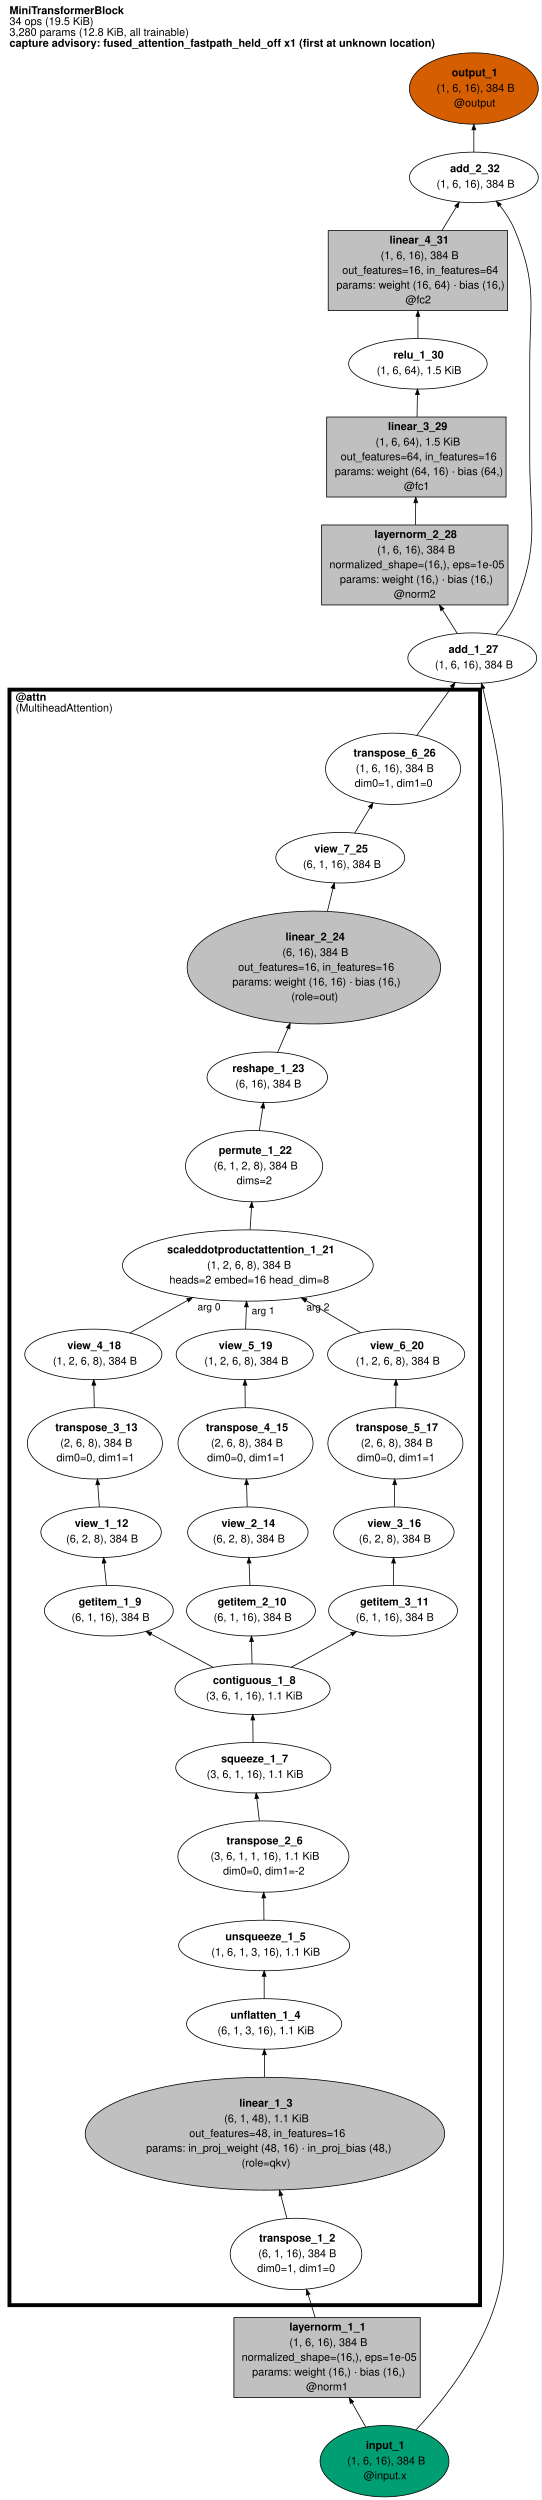
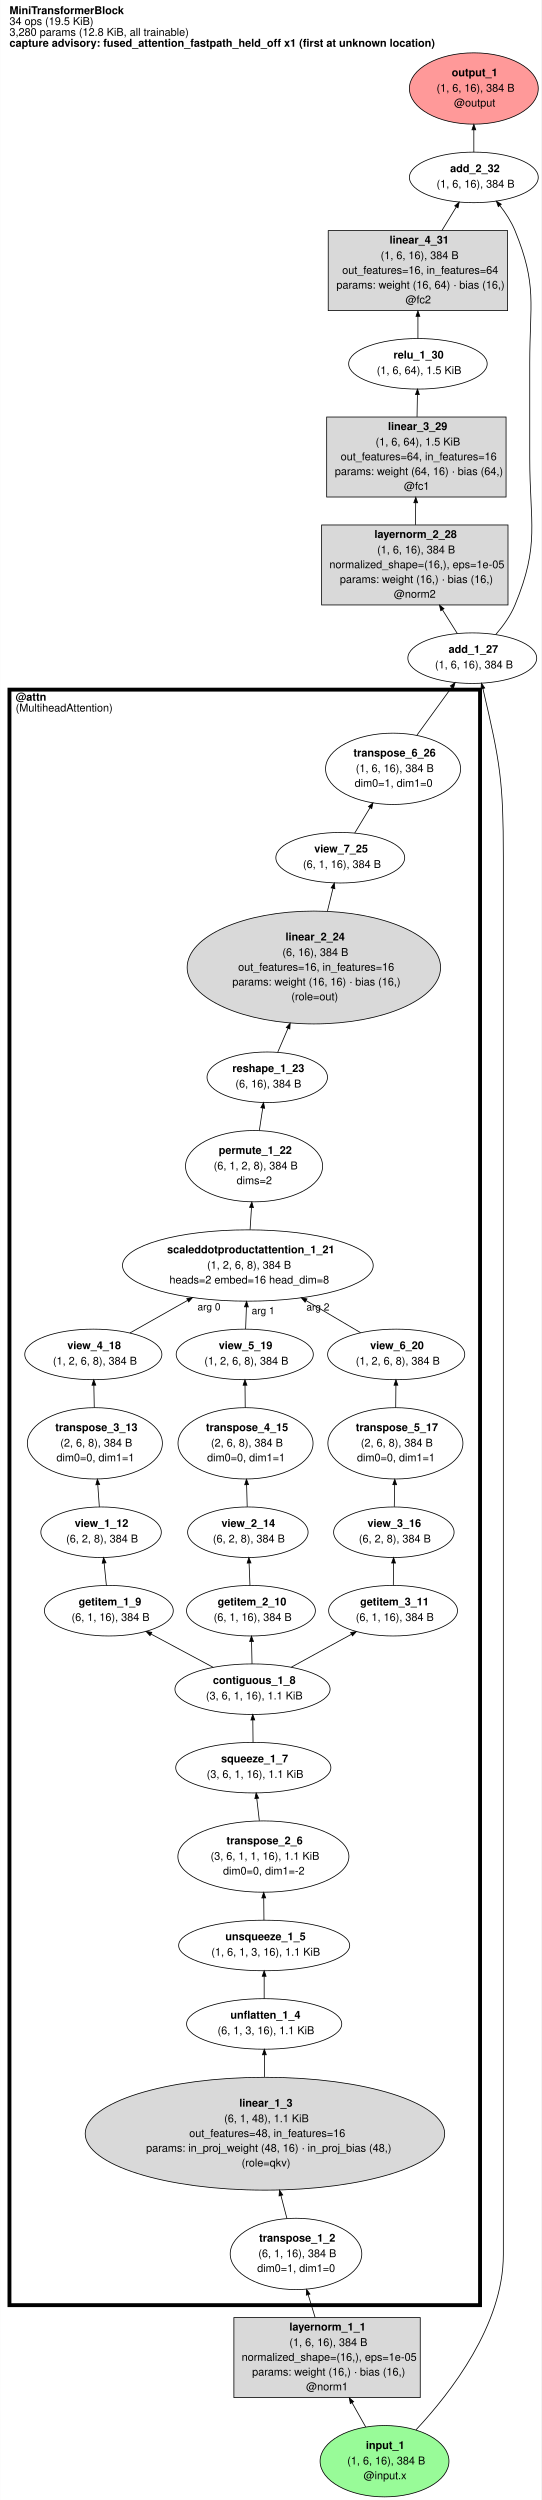
<svg xmlns="http://www.w3.org/2000/svg" width="697pt" height="3219pt" viewBox="0.00 0.00 696.73 3219.36">
  <g id="graph0" class="graph" transform="scale(1 1) rotate(0) translate(4 3215.36)">
    <polygon fill="white" stroke="transparent" points="-4,4 -4,-3215.36 692.73,-3215.36 692.73,4 -4,4" />
    <text text-anchor="start" x="8" y="-3197.16" font-family="Helvetica,sans-Serif" font-weight="bold" font-size="14.00">MiniTransformerBlock</text>
    <text text-anchor="start" x="8" y="-3183.16" font-family="Helvetica,sans-Serif" font-size="14.00">34 ops (19.5 KiB)</text>
    <text text-anchor="start" x="8" y="-3169.16" font-family="Helvetica,sans-Serif" font-size="14.00">3,280 params (12.8 KiB, all trainable)</text>
    <text text-anchor="start" x="8" y="-3155.16" font-family="Helvetica,sans-Serif" font-weight="bold" font-size="14.00">capture advisory: fused_attention_fastpath_held_off x1 (first at unknown location)</text>
    <g id="clust2" class="cluster">
      <polygon fill="white" stroke="black" stroke-width="5" points="8,-246.92 8,-2327.28 614,-2327.28 614,-246.92 8,-246.92" />
      <text text-anchor="start" x="16" y="-2313.08" font-family="Helvetica,sans-Serif" font-weight="bold" font-size="14.00">@attn</text>
      <text text-anchor="start" x="16" y="-2299.08" font-family="Helvetica,sans-Serif" font-size="14.00">(MultiheadAttention)</text>
    </g>
    <g id="node1" class="node">
-       <ellipse fill="#009e73" stroke="black" cx="491" cy="-45.96" rx="82.96" ry="45.92" />
+       <ellipse fill="#98fb98" stroke="black" cx="491" cy="-45.96" rx="82.96" ry="45.92" />
      <text text-anchor="start" x="467" y="-61.76" font-family="Helvetica,sans-Serif" font-weight="bold" font-size="14.00">input_1</text>
      <text text-anchor="start" x="443" y="-41.76" font-family="Helvetica,sans-Serif" font-size="14.00">(1, 6, 16), 384 B</text>
      <text text-anchor="start" x="464" y="-22.76" font-family="Helvetica,sans-Serif" font-size="14.00">@input.x</text>
    </g>
    <g id="node2" class="node">
-       <polygon fill="#c0c0c0" stroke="black" points="537,-230.92 297,-230.92 297,-127.92 537,-127.92 537,-230.92" />
+       <polygon fill="#d9d9d9" stroke="black" points="537,-230.92 297,-230.92 297,-127.92 537,-127.92 537,-230.92" />
      <text text-anchor="start" x="368.5" y="-214.22" font-family="Helvetica,sans-Serif" font-weight="bold" font-size="14.00">layernorm_1_1</text>
      <text text-anchor="start" x="368.5" y="-194.22" font-family="Helvetica,sans-Serif" font-size="14.00">(1, 6, 16), 384 B</text>
      <text text-anchor="start" x="307" y="-175.22" font-family="Helvetica,sans-Serif" font-size="14.00">normalized_shape=(16,), eps=1e-05</text>
      <text text-anchor="start" x="320.5" y="-156.22" font-family="Helvetica,sans-Serif" font-size="14.00">params: weight (16,) · bias (16,)</text>
      <text text-anchor="start" x="390" y="-137.22" font-family="Helvetica,sans-Serif" font-size="14.00">@norm1</text>
    </g>
    <g id="edge1" class="edge">
      <path fill="none" stroke="black" d="M466.77,-90.01C461.13,-100.02 455.04,-110.84 449.12,-121.35" />
      <polygon fill="black" stroke="black" points="446.96,-120.2 445.66,-127.5 451.23,-122.61 446.96,-120.2" />
    </g>
    <g id="node3" class="node">
      <ellipse fill="white" stroke="black" cx="604" cy="-2367.81" rx="82.96" ry="32.55" />
      <text text-anchor="start" x="573.5" y="-2374.61" font-family="Helvetica,sans-Serif" font-weight="bold" font-size="14.00">add_1_27</text>
      <text text-anchor="start" x="556" y="-2354.61" font-family="Helvetica,sans-Serif" font-size="14.00">(1, 6, 16), 384 B</text>
    </g>
    <g id="edge2" class="edge">
      <path fill="none" stroke="black" d="M531.6,-86.43C576.93,-134.91 644,-221.86 644,-311.89 644,-311.89 644,-311.89 644,-2111.83 644,-2208.28 640.01,-2233.37 618,-2327.28 617.9,-2327.7 617.8,-2328.12 617.7,-2328.55" />
      <polygon fill="black" stroke="black" points="615.28,-2328.09 615.79,-2335.49 620.01,-2329.39 615.28,-2328.09" />
    </g>
    <g id="node4" class="node">
      <ellipse fill="white" stroke="black" cx="377" cy="-312.89" rx="84.71" ry="45.92" />
      <text text-anchor="start" x="329.5" y="-328.69" font-family="Helvetica,sans-Serif" font-weight="bold" font-size="14.00">transpose_1_2</text>
      <text text-anchor="start" x="328.5" y="-308.69" font-family="Helvetica,sans-Serif" font-size="14.00">(6, 1, 16), 384 B</text>
      <text text-anchor="start" x="327" y="-289.69" font-family="Helvetica,sans-Serif" font-size="14.00">dim0=1, dim1=0</text>
    </g>
    <g id="edge3" class="edge">
      <path fill="none" stroke="black" d="M401.53,-231.25C398.63,-240.79 395.6,-250.76 392.69,-260.32" />
      <polygon fill="black" stroke="black" points="390.29,-259.78 390.6,-267.19 394.98,-261.21 390.29,-259.78" />
    </g>
    <g id="node29" class="node">
-       <polygon fill="#c0c0c0" stroke="black" points="650,-2539.33 410,-2539.33 410,-2436.33 650,-2436.33 650,-2539.33" />
+       <polygon fill="#d9d9d9" stroke="black" points="650,-2539.33 410,-2539.33 410,-2436.33 650,-2436.33 650,-2539.33" />
      <text text-anchor="start" x="478" y="-2522.63" font-family="Helvetica,sans-Serif" font-weight="bold" font-size="14.00">layernorm_2_28</text>
      <text text-anchor="start" x="481.5" y="-2502.63" font-family="Helvetica,sans-Serif" font-size="14.00">(1, 6, 16), 384 B</text>
      <text text-anchor="start" x="420" y="-2483.63" font-family="Helvetica,sans-Serif" font-size="14.00">normalized_shape=(16,), eps=1e-05</text>
      <text text-anchor="start" x="433.5" y="-2464.63" font-family="Helvetica,sans-Serif" font-size="14.00">params: weight (16,) · bias (16,)</text>
      <text text-anchor="start" x="503" y="-2445.63" font-family="Helvetica,sans-Serif" font-size="14.00">@norm2</text>
    </g>
    <g id="edge5" class="edge">
      <path fill="none" stroke="black" d="M584.75,-2399.51C578.88,-2408.87 572.23,-2419.48 565.63,-2430" />
      <polygon fill="black" stroke="black" points="563.41,-2428.94 561.76,-2436.17 567.56,-2431.54 563.41,-2428.94" />
    </g>
    <g id="node30" class="node">
      <ellipse fill="white" stroke="black" cx="606" cy="-2986.91" rx="82.96" ry="32.55" />
      <text text-anchor="start" x="575.5" y="-2993.71" font-family="Helvetica,sans-Serif" font-weight="bold" font-size="14.00">add_2_32</text>
      <text text-anchor="start" x="558" y="-2973.71" font-family="Helvetica,sans-Serif" font-size="14.00">(1, 6, 16), 384 B</text>
    </g>
    <g id="edge6" class="edge">
      <path fill="none" stroke="black" d="M634.24,-2398.24C643.77,-2409.27 653.29,-2422.5 659,-2436.33 691.32,-2514.57 678,-2541.19 678,-2625.83 678,-2625.83 678,-2625.83 678,-2747.86 678,-2824.12 687.87,-2847.8 659,-2918.39 654.33,-2929.8 647.14,-2940.89 639.55,-2950.68" />
      <polygon fill="black" stroke="black" points="637.52,-2949.29 635.05,-2956.28 641.34,-2952.36 637.52,-2949.29" />
    </g>
    <g id="node5" class="node">
-       <ellipse fill="#c0c0c0" stroke="black" cx="337" cy="-467.68" rx="231.45" ry="72.66" />
+       <ellipse fill="#d9d9d9" stroke="black" cx="337" cy="-467.68" rx="231.45" ry="72.66" />
      <text text-anchor="start" x="304" y="-502.48" font-family="Helvetica,sans-Serif" font-weight="bold" font-size="14.00">linear_1_3</text>
      <text text-anchor="start" x="284.5" y="-482.48" font-family="Helvetica,sans-Serif" font-size="14.00">(6, 1, 48), 1.1 KiB</text>
      <text text-anchor="start" x="239.5" y="-463.48" font-family="Helvetica,sans-Serif" font-size="14.00">out_features=48, in_features=16</text>
      <text text-anchor="start" x="184" y="-444.48" font-family="Helvetica,sans-Serif" font-size="14.00">params: in_proj_weight (48, 16) · in_proj_bias (48,)</text>
      <text text-anchor="start" x="307" y="-425.48" font-family="Helvetica,sans-Serif" font-size="14.00">(role=qkv)</text>
    </g>
    <g id="edge14" class="edge">
      <path fill="none" stroke="black" d="M365.32,-358.49C362.89,-367.79 360.25,-377.86 357.6,-387.99" />
      <polygon fill="black" stroke="black" points="355.17,-387.6 355.77,-395 359.91,-388.84 355.17,-387.6" />
    </g>
    <g id="node6" class="node">
      <ellipse fill="white" stroke="black" cx="336" cy="-609.04" rx="99.9" ry="32.55" />
      <text text-anchor="start" x="292.5" y="-615.84" font-family="Helvetica,sans-Serif" font-weight="bold" font-size="14.00">unflatten_1_4</text>
      <text text-anchor="start" x="276" y="-595.84" font-family="Helvetica,sans-Serif" font-size="14.00">(6, 1, 3, 16), 1.1 KiB</text>
    </g>
    <g id="edge15" class="edge">
      <path fill="none" stroke="black" d="M336.48,-540.81C336.41,-550.56 336.34,-560.25 336.28,-569.11" />
      <polygon fill="black" stroke="black" points="333.83,-569.33 336.23,-576.35 338.73,-569.36 333.83,-569.33" />
    </g>
    <g id="node7" class="node">
      <ellipse fill="white" stroke="black" cx="336" cy="-710.09" rx="110.12" ry="32.55" />
      <text text-anchor="start" x="286" y="-716.89" font-family="Helvetica,sans-Serif" font-weight="bold" font-size="14.00">unsqueeze_1_5</text>
      <text text-anchor="start" x="268" y="-696.89" font-family="Helvetica,sans-Serif" font-size="14.00">(1, 6, 1, 3, 16), 1.1 KiB</text>
    </g>
    <g id="edge16" class="edge">
      <path fill="none" stroke="black" d="M336,-641.65C336,-650.77 336,-660.82 336,-670.31" />
      <polygon fill="black" stroke="black" points="333.55,-670.44 336,-677.44 338.45,-670.44 333.55,-670.44" />
    </g>
    <g id="node8" class="node">
      <ellipse fill="white" stroke="black" cx="335" cy="-824.58" rx="110.12" ry="45.92" />
      <text text-anchor="start" x="287.5" y="-840.38" font-family="Helvetica,sans-Serif" font-weight="bold" font-size="14.00">transpose_2_6</text>
      <text text-anchor="start" x="267" y="-820.38" font-family="Helvetica,sans-Serif" font-size="14.00">(3, 6, 1, 1, 16), 1.1 KiB</text>
      <text text-anchor="start" x="283" y="-801.38" font-family="Helvetica,sans-Serif" font-size="14.00">dim0=0, dim1=-2</text>
    </g>
    <g id="edge17" class="edge">
      <path fill="none" stroke="black" d="M335.72,-742.73C335.64,-751.62 335.55,-761.53 335.46,-771.28" />
      <polygon fill="black" stroke="black" points="333.01,-771.31 335.4,-778.34 337.91,-771.36 333.01,-771.31" />
    </g>
    <g id="node9" class="node">
      <ellipse fill="white" stroke="black" cx="322" cy="-939.07" rx="99.9" ry="32.55" />
      <text text-anchor="start" x="280.5" y="-945.87" font-family="Helvetica,sans-Serif" font-weight="bold" font-size="14.00">squeeze_1_7</text>
      <text text-anchor="start" x="262" y="-925.87" font-family="Helvetica,sans-Serif" font-size="14.00">(3, 6, 1, 16), 1.1 KiB</text>
    </g>
    <g id="edge18" class="edge">
      <path fill="none" stroke="black" d="M329.79,-870.69C328.69,-880.14 327.55,-890.03 326.49,-899.23" />
      <polygon fill="black" stroke="black" points="324.03,-899.21 325.66,-906.44 328.89,-899.77 324.03,-899.21" />
    </g>
    <g id="node10" class="node">
      <ellipse fill="white" stroke="black" cx="321" cy="-1040.12" rx="99.9" ry="32.55" />
      <text text-anchor="start" x="270" y="-1046.92" font-family="Helvetica,sans-Serif" font-weight="bold" font-size="14.00">contiguous_1_8</text>
      <text text-anchor="start" x="261" y="-1026.92" font-family="Helvetica,sans-Serif" font-size="14.00">(3, 6, 1, 16), 1.1 KiB</text>
    </g>
    <g id="edge19" class="edge">
      <path fill="none" stroke="black" d="M321.68,-971.68C321.59,-980.8 321.49,-990.85 321.39,-1000.34" />
      <polygon fill="black" stroke="black" points="318.94,-1000.45 321.32,-1007.47 323.84,-1000.5 318.94,-1000.45" />
    </g>
    <g id="node11" class="node">
      <ellipse fill="white" stroke="black" cx="136" cy="-1141.18" rx="82.96" ry="32.55" />
      <text text-anchor="start" x="97" y="-1147.98" font-family="Helvetica,sans-Serif" font-weight="bold" font-size="14.00">getitem_1_9</text>
      <text text-anchor="start" x="88" y="-1127.98" font-family="Helvetica,sans-Serif" font-size="14.00">(6, 1, 16), 384 B</text>
    </g>
    <g id="edge20" class="edge">
      <path fill="none" stroke="black" d="M270.45,-1068.19C245.59,-1081.5 215.62,-1097.55 190.28,-1111.12" />
      <polygon fill="black" stroke="black" points="188.96,-1109.04 183.94,-1114.51 191.27,-1113.36 188.96,-1109.04" />
    </g>
    <g id="node12" class="node">
      <ellipse fill="white" stroke="black" cx="319" cy="-1141.18" rx="82.96" ry="32.55" />
      <text text-anchor="start" x="276" y="-1147.98" font-family="Helvetica,sans-Serif" font-weight="bold" font-size="14.00">getitem_2_10</text>
      <text text-anchor="start" x="271" y="-1127.98" font-family="Helvetica,sans-Serif" font-size="14.00">(6, 1, 16), 384 B</text>
    </g>
    <g id="edge21" class="edge">
      <path fill="none" stroke="black" d="M320.36,-1072.74C320.18,-1081.85 319.97,-1091.9 319.78,-1101.4" />
      <polygon fill="black" stroke="black" points="317.33,-1101.48 319.64,-1108.52 322.23,-1101.58 317.33,-1101.48" />
    </g>
    <g id="node13" class="node">
      <ellipse fill="white" stroke="black" cx="502" cy="-1141.18" rx="82.96" ry="32.55" />
      <text text-anchor="start" x="459.5" y="-1147.98" font-family="Helvetica,sans-Serif" font-weight="bold" font-size="14.00">getitem_3_11</text>
      <text text-anchor="start" x="454" y="-1127.98" font-family="Helvetica,sans-Serif" font-size="14.00">(6, 1, 16), 384 B</text>
    </g>
    <g id="edge22" class="edge">
      <path fill="none" stroke="black" d="M370.94,-1068.45C395.05,-1081.65 424.02,-1097.5 448.57,-1110.94" />
      <polygon fill="black" stroke="black" points="447.4,-1113.09 454.72,-1114.3 449.75,-1108.79 447.4,-1113.09" />
    </g>
    <g id="node14" class="node">
      <ellipse fill="white" stroke="black" cx="126" cy="-1242.23" rx="77.56" ry="32.55" />
      <text text-anchor="start" x="92" y="-1249.03" font-family="Helvetica,sans-Serif" font-weight="bold" font-size="14.00">view_1_12</text>
      <text text-anchor="start" x="81" y="-1229.03" font-family="Helvetica,sans-Serif" font-size="14.00">(6, 2, 8), 384 B</text>
    </g>
    <g id="edge23" class="edge">
      <path fill="none" stroke="black" d="M132.81,-1173.79C131.89,-1182.91 130.87,-1192.95 129.92,-1202.45" />
      <polygon fill="black" stroke="black" points="127.46,-1202.37 129.2,-1209.58 132.34,-1202.86 127.46,-1202.37" />
    </g>
    <g id="node16" class="node">
      <ellipse fill="white" stroke="black" cx="315" cy="-1242.23" rx="77.56" ry="32.55" />
      <text text-anchor="start" x="281" y="-1249.03" font-family="Helvetica,sans-Serif" font-weight="bold" font-size="14.00">view_2_14</text>
      <text text-anchor="start" x="270" y="-1229.03" font-family="Helvetica,sans-Serif" font-size="14.00">(6, 2, 8), 384 B</text>
    </g>
    <g id="edge24" class="edge">
      <path fill="none" stroke="black" d="M317.72,-1173.79C317.36,-1182.91 316.95,-1192.95 316.57,-1202.45" />
      <polygon fill="black" stroke="black" points="314.11,-1202.49 316.28,-1209.58 319.01,-1202.68 314.11,-1202.49" />
    </g>
    <g id="node18" class="node">
      <ellipse fill="white" stroke="black" cx="503" cy="-1242.23" rx="77.56" ry="32.55" />
      <text text-anchor="start" x="469" y="-1249.03" font-family="Helvetica,sans-Serif" font-weight="bold" font-size="14.00">view_3_16</text>
      <text text-anchor="start" x="458" y="-1229.03" font-family="Helvetica,sans-Serif" font-size="14.00">(6, 2, 8), 384 B</text>
    </g>
    <g id="edge25" class="edge">
      <path fill="none" stroke="black" d="M502.32,-1173.79C502.41,-1182.91 502.51,-1192.95 502.61,-1202.45" />
      <polygon fill="black" stroke="black" points="500.16,-1202.6 502.68,-1209.58 505.06,-1202.55 500.16,-1202.6" />
    </g>
    <g id="node15" class="node">
      <ellipse fill="white" stroke="black" cx="118" cy="-1356.72" rx="86.95" ry="45.92" />
      <text text-anchor="start" x="67" y="-1372.52" font-family="Helvetica,sans-Serif" font-weight="bold" font-size="14.00">transpose_3_13</text>
      <text text-anchor="start" x="73.5" y="-1352.52" font-family="Helvetica,sans-Serif" font-size="14.00">(2, 6, 8), 384 B</text>
      <text text-anchor="start" x="68.5" y="-1333.52" font-family="Helvetica,sans-Serif" font-size="14.00">dim0=0, dim1=1</text>
    </g>
    <g id="edge26" class="edge">
      <path fill="none" stroke="black" d="M123.75,-1274.87C123.12,-1283.75 122.41,-1293.67 121.72,-1303.42" />
      <polygon fill="black" stroke="black" points="119.27,-1303.32 121.22,-1310.47 124.16,-1303.67 119.27,-1303.32" />
    </g>
    <g id="node20" class="node">
      <ellipse fill="white" stroke="black" cx="116" cy="-1471.21" rx="88.28" ry="32.55" />
      <text text-anchor="start" x="82.5" y="-1478.01" font-family="Helvetica,sans-Serif" font-weight="bold" font-size="14.00">view_4_18</text>
      <text text-anchor="start" x="64" y="-1458.01" font-family="Helvetica,sans-Serif" font-size="14.00">(1, 2, 6, 8), 384 B</text>
    </g>
    <g id="edge27" class="edge">
      <path fill="none" stroke="black" d="M117.2,-1402.83C117.03,-1412.28 116.85,-1422.17 116.69,-1431.37" />
      <polygon fill="black" stroke="black" points="114.24,-1431.54 116.56,-1438.58 119.14,-1431.62 114.24,-1431.54" />
    </g>
    <g id="node17" class="node">
      <ellipse fill="white" stroke="black" cx="312" cy="-1356.72" rx="86.95" ry="45.92" />
      <text text-anchor="start" x="261" y="-1372.52" font-family="Helvetica,sans-Serif" font-weight="bold" font-size="14.00">transpose_4_15</text>
      <text text-anchor="start" x="267.5" y="-1352.52" font-family="Helvetica,sans-Serif" font-size="14.00">(2, 6, 8), 384 B</text>
      <text text-anchor="start" x="262.5" y="-1333.52" font-family="Helvetica,sans-Serif" font-size="14.00">dim0=0, dim1=1</text>
    </g>
    <g id="edge28" class="edge">
      <path fill="none" stroke="black" d="M314.16,-1274.87C313.92,-1283.75 313.65,-1293.67 313.39,-1303.42" />
      <polygon fill="black" stroke="black" points="310.94,-1303.41 313.21,-1310.47 315.84,-1303.54 310.94,-1303.41" />
    </g>
    <g id="node21" class="node">
      <ellipse fill="white" stroke="black" cx="311" cy="-1471.21" rx="88.28" ry="32.55" />
      <text text-anchor="start" x="277.5" y="-1478.01" font-family="Helvetica,sans-Serif" font-weight="bold" font-size="14.00">view_5_19</text>
      <text text-anchor="start" x="259" y="-1458.01" font-family="Helvetica,sans-Serif" font-size="14.00">(1, 2, 6, 8), 384 B</text>
    </g>
    <g id="edge29" class="edge">
      <path fill="none" stroke="black" d="M311.6,-1402.83C311.51,-1412.28 311.43,-1422.17 311.35,-1431.37" />
      <polygon fill="black" stroke="black" points="308.89,-1431.56 311.28,-1438.58 313.79,-1431.6 308.89,-1431.56" />
    </g>
    <g id="node19" class="node">
      <ellipse fill="white" stroke="black" cx="505" cy="-1356.72" rx="86.95" ry="45.92" />
      <text text-anchor="start" x="454" y="-1372.52" font-family="Helvetica,sans-Serif" font-weight="bold" font-size="14.00">transpose_5_17</text>
      <text text-anchor="start" x="460.5" y="-1352.52" font-family="Helvetica,sans-Serif" font-size="14.00">(2, 6, 8), 384 B</text>
      <text text-anchor="start" x="455.5" y="-1333.52" font-family="Helvetica,sans-Serif" font-size="14.00">dim0=0, dim1=1</text>
    </g>
    <g id="edge30" class="edge">
      <path fill="none" stroke="black" d="M503.56,-1274.87C503.72,-1283.75 503.9,-1293.67 504.07,-1303.42" />
      <polygon fill="black" stroke="black" points="501.62,-1303.52 504.2,-1310.47 506.52,-1303.43 501.62,-1303.52" />
    </g>
    <g id="node22" class="node">
      <ellipse fill="white" stroke="black" cx="506" cy="-1471.21" rx="88.28" ry="32.55" />
      <text text-anchor="start" x="472.5" y="-1478.01" font-family="Helvetica,sans-Serif" font-weight="bold" font-size="14.00">view_6_20</text>
      <text text-anchor="start" x="454" y="-1458.01" font-family="Helvetica,sans-Serif" font-size="14.00">(1, 2, 6, 8), 384 B</text>
    </g>
    <g id="edge31" class="edge">
      <path fill="none" stroke="black" d="M505.4,-1402.83C505.49,-1412.28 505.57,-1422.17 505.65,-1431.37" />
      <polygon fill="black" stroke="black" points="503.21,-1431.6 505.72,-1438.58 508.11,-1431.56 503.21,-1431.6" />
    </g>
    <g id="node23" class="node">
      <ellipse fill="white" stroke="black" cx="315" cy="-1585.7" rx="161.44" ry="45.92" />
      <text text-anchor="start" x="211" y="-1601.5" font-family="Helvetica,sans-Serif" font-weight="bold" font-size="14.00">scaleddotproductattention_1_21</text>
      <text text-anchor="start" x="262.5" y="-1581.5" font-family="Helvetica,sans-Serif" font-size="14.00">(1, 2, 6, 8), 384 B</text>
      <text text-anchor="start" x="214" y="-1562.5" font-family="Helvetica,sans-Serif" font-size="14.00">heads=2 embed=16 head_dim=8</text>
    </g>
    <g id="edge32" class="edge">
      <path fill="none" stroke="black" d="M163.16,-1498.87C185.31,-1511.39 212.29,-1526.64 237.33,-1540.79" />
      <polygon fill="black" stroke="black" points="236.35,-1543.05 243.65,-1544.36 238.76,-1538.79 236.35,-1543.05" />
      <text text-anchor="start" x="250.15" y="-1527.96" font-family="Helvetica,sans-Serif" font-size="13.00">arg 0</text>
    </g>
    <g id="edge33" class="edge">
      <path fill="none" stroke="black" d="M312.12,-1503.84C312.44,-1512.73 312.79,-1522.64 313.14,-1532.4" />
      <polygon fill="black" stroke="black" points="310.69,-1532.54 313.39,-1539.45 315.59,-1532.37 310.69,-1532.54" />
      <text text-anchor="start" x="319.89" y="-1523.05" font-family="Helvetica,sans-Serif" font-size="13.00">arg 1</text>
    </g>
    <g id="edge34" class="edge">
      <path fill="none" stroke="black" d="M460.25,-1499.15C439.28,-1511.5 413.87,-1526.47 390.2,-1540.41" />
      <polygon fill="black" stroke="black" points="388.69,-1538.46 383.9,-1544.12 391.18,-1542.68 388.69,-1538.46" />
      <text text-anchor="start" x="390.4" y="-1527.72" font-family="Helvetica,sans-Serif" font-size="13.00">arg 2</text>
    </g>
    <g id="node24" class="node">
      <ellipse fill="white" stroke="black" cx="323" cy="-1713.62" rx="88.28" ry="45.92" />
      <text text-anchor="start" x="277.5" y="-1729.42" font-family="Helvetica,sans-Serif" font-weight="bold" font-size="14.00">permute_1_22</text>
      <text text-anchor="start" x="271" y="-1709.42" font-family="Helvetica,sans-Serif" font-size="14.00">(6, 1, 2, 8), 384 B</text>
      <text text-anchor="start" x="300.5" y="-1690.42" font-family="Helvetica,sans-Serif" font-size="14.00">dims=2</text>
    </g>
    <g id="edge35" class="edge">
      <path fill="none" stroke="black" d="M317.87,-1631.8C318.45,-1641.03 319.07,-1650.81 319.67,-1660.26" />
      <polygon fill="black" stroke="black" points="317.24,-1660.58 320.13,-1667.41 322.13,-1660.27 317.24,-1660.58" />
    </g>
    <g id="node25" class="node">
      <ellipse fill="white" stroke="black" cx="340" cy="-1828.11" rx="77.56" ry="32.55" />
      <text text-anchor="start" x="295" y="-1834.91" font-family="Helvetica,sans-Serif" font-weight="bold" font-size="14.00">reshape_1_23</text>
      <text text-anchor="start" x="299" y="-1814.91" font-family="Helvetica,sans-Serif" font-size="14.00">(6, 16), 384 B</text>
    </g>
    <g id="edge36" class="edge">
      <path fill="none" stroke="black" d="M329.82,-1759.73C331.26,-1769.27 332.77,-1779.27 334.17,-1788.55" />
      <polygon fill="black" stroke="black" points="331.75,-1788.93 335.22,-1795.48 336.6,-1788.19 331.75,-1788.93" />
    </g>
    <g id="node26" class="node">
-       <ellipse fill="#c0c0c0" stroke="black" cx="400" cy="-1969.47" rx="163.18" ry="72.66" />
+       <ellipse fill="#d9d9d9" stroke="black" cx="400" cy="-1969.47" rx="163.18" ry="72.66" />
      <text text-anchor="start" x="363.5" y="-2004.27" font-family="Helvetica,sans-Serif" font-weight="bold" font-size="14.00">linear_2_24</text>
      <text text-anchor="start" x="359.5" y="-1984.27" font-family="Helvetica,sans-Serif" font-size="14.00">(6, 16), 384 B</text>
      <text text-anchor="start" x="302.5" y="-1965.27" font-family="Helvetica,sans-Serif" font-size="14.00">out_features=16, in_features=16</text>
      <text text-anchor="start" x="295" y="-1946.27" font-family="Helvetica,sans-Serif" font-size="14.00">params: weight (16, 16) · bias (16,)</text>
      <text text-anchor="start" x="371" y="-1927.27" font-family="Helvetica,sans-Serif" font-size="14.00">(role=out)</text>
    </g>
    <g id="edge37" class="edge">
      <path fill="none" stroke="black" d="M353.47,-1860.39C357.48,-1869.71 362.07,-1880.37 366.77,-1891.28" />
      <polygon fill="black" stroke="black" points="364.52,-1892.26 369.54,-1897.72 369.02,-1890.32 364.52,-1892.26" />
    </g>
    <g id="node27" class="node">
      <ellipse fill="white" stroke="black" cx="434" cy="-2110.83" rx="82.96" ry="32.55" />
      <text text-anchor="start" x="400.5" y="-2117.63" font-family="Helvetica,sans-Serif" font-weight="bold" font-size="14.00">view_7_25</text>
      <text text-anchor="start" x="386" y="-2097.63" font-family="Helvetica,sans-Serif" font-size="14.00">(6, 1, 16), 384 B</text>
    </g>
    <g id="edge38" class="edge">
      <path fill="none" stroke="black" d="M417.5,-2042.19C419.94,-2052.19 422.36,-2062.13 424.57,-2071.19" />
      <polygon fill="black" stroke="black" points="422.26,-2072.04 426.3,-2078.26 427.02,-2070.88 422.26,-2072.04" />
    </g>
    <g id="node28" class="node">
      <ellipse fill="white" stroke="black" cx="502" cy="-2225.32" rx="86.95" ry="45.92" />
      <text text-anchor="start" x="451" y="-2241.12" font-family="Helvetica,sans-Serif" font-weight="bold" font-size="14.00">transpose_6_26</text>
      <text text-anchor="start" x="454" y="-2221.12" font-family="Helvetica,sans-Serif" font-size="14.00">(1, 6, 16), 384 B</text>
      <text text-anchor="start" x="452.5" y="-2202.12" font-family="Helvetica,sans-Serif" font-size="14.00">dim0=1, dim1=0</text>
    </g>
    <g id="edge39" class="edge">
      <path fill="none" stroke="black" d="M452.58,-2142.57C458.69,-2152.67 465.63,-2164.16 472.35,-2175.27" />
      <polygon fill="black" stroke="black" points="470.33,-2176.67 476.05,-2181.39 474.52,-2174.13 470.33,-2176.67" />
    </g>
    <g id="edge4" class="edge">
      <path fill="none" stroke="black" d="M532.6,-2268.47C546.96,-2288.25 563.9,-2311.58 577.68,-2330.55" />
      <polygon fill="black" stroke="black" points="575.75,-2332.07 581.85,-2336.29 579.72,-2329.19 575.75,-2332.07" />
    </g>
    <g id="node31" class="node">
-       <polygon fill="#c0c0c0" stroke="black" points="647.5,-2678.33 416.5,-2678.33 416.5,-2575.33 647.5,-2575.33 647.5,-2678.33" />
+       <polygon fill="#d9d9d9" stroke="black" points="647.5,-2678.33 416.5,-2678.33 416.5,-2575.33 647.5,-2575.33 647.5,-2678.33" />
      <text text-anchor="start" x="495.5" y="-2661.63" font-family="Helvetica,sans-Serif" font-weight="bold" font-size="14.00">linear_3_29</text>
      <text text-anchor="start" x="479.5" y="-2641.63" font-family="Helvetica,sans-Serif" font-size="14.00">(1, 6, 64), 1.5 KiB</text>
      <text text-anchor="start" x="434.5" y="-2622.63" font-family="Helvetica,sans-Serif" font-size="14.00">out_features=64, in_features=16</text>
      <text text-anchor="start" x="427" y="-2603.63" font-family="Helvetica,sans-Serif" font-size="14.00">params: weight (64, 16) · bias (64,)</text>
      <text text-anchor="start" x="516" y="-2584.63" font-family="Helvetica,sans-Serif" font-size="14.00">@fc1</text>
    </g>
    <g id="edge7" class="edge">
      <path fill="none" stroke="black" d="M530.74,-2539.46C530.87,-2548.69 531.02,-2558.39 531.15,-2567.82" />
      <polygon fill="black" stroke="black" points="528.71,-2568 531.26,-2574.96 533.6,-2567.92 528.71,-2568" />
    </g>
    <g id="node34" class="node">
-       <ellipse fill="#d55e00" stroke="black" cx="606" cy="-3101.4" rx="82.96" ry="45.92" />
+       <ellipse fill="#ff9999" stroke="black" cx="606" cy="-3101.4" rx="82.96" ry="45.92" />
      <text text-anchor="start" x="577.5" y="-3117.2" font-family="Helvetica,sans-Serif" font-weight="bold" font-size="14.00">output_1</text>
      <text text-anchor="start" x="558" y="-3097.2" font-family="Helvetica,sans-Serif" font-size="14.00">(1, 6, 16), 384 B</text>
      <text text-anchor="start" x="580.5" y="-3078.2" font-family="Helvetica,sans-Serif" font-size="14.00">@output</text>
    </g>
    <g id="edge11" class="edge">
      <path fill="none" stroke="black" d="M606,-3019.55C606,-3028.44 606,-3038.35 606,-3048.1" />
      <polygon fill="black" stroke="black" points="603.55,-3048.16 606,-3055.16 608.45,-3048.16 603.55,-3048.16" />
    </g>
    <g id="node32" class="node">
      <ellipse fill="white" stroke="black" cx="534" cy="-2746.86" rx="89.19" ry="32.55" />
      <text text-anchor="start" x="502.5" y="-2753.66" font-family="Helvetica,sans-Serif" font-weight="bold" font-size="14.00">relu_1_30</text>
      <text text-anchor="start" x="481" y="-2733.66" font-family="Helvetica,sans-Serif" font-size="14.00">(1, 6, 64), 1.5 KiB</text>
    </g>
    <g id="edge8" class="edge">
      <path fill="none" stroke="black" d="M532.86,-2678.57C533.02,-2688.14 533.19,-2698 533.34,-2707.12" />
      <polygon fill="black" stroke="black" points="530.9,-2707.3 533.46,-2714.26 535.8,-2707.22 530.9,-2707.3" />
    </g>
    <g id="node33" class="node">
-       <polygon fill="#c0c0c0" stroke="black" points="649.5,-2918.39 418.5,-2918.39 418.5,-2815.39 649.5,-2815.39 649.5,-2918.39" />
+       <polygon fill="#d9d9d9" stroke="black" points="649.5,-2918.39 418.5,-2918.39 418.5,-2815.39 649.5,-2815.39 649.5,-2918.39" />
      <text text-anchor="start" x="497.5" y="-2901.69" font-family="Helvetica,sans-Serif" font-weight="bold" font-size="14.00">linear_4_31</text>
      <text text-anchor="start" x="486" y="-2881.69" font-family="Helvetica,sans-Serif" font-size="14.00">(1, 6, 16), 384 B</text>
      <text text-anchor="start" x="436.5" y="-2862.69" font-family="Helvetica,sans-Serif" font-size="14.00">out_features=16, in_features=64</text>
      <text text-anchor="start" x="429" y="-2843.69" font-family="Helvetica,sans-Serif" font-size="14.00">params: weight (16, 64) · bias (16,)</text>
      <text text-anchor="start" x="518" y="-2824.69" font-family="Helvetica,sans-Serif" font-size="14.00">@fc2</text>
    </g>
    <g id="edge9" class="edge">
      <path fill="none" stroke="black" d="M534,-2779.49C534,-2788.28 534,-2798.11 534,-2807.91" />
      <polygon fill="black" stroke="black" points="531.55,-2808.02 534,-2815.02 536.45,-2808.02 531.55,-2808.02" />
    </g>
    <g id="edge10" class="edge">
      <path fill="none" stroke="black" d="M564.95,-2918.63C571.14,-2928.77 577.54,-2939.26 583.38,-2948.84" />
      <polygon fill="black" stroke="black" points="581.4,-2950.29 587.14,-2954.99 585.58,-2947.74 581.4,-2950.29" />
    </g>
  </g>
</svg>
